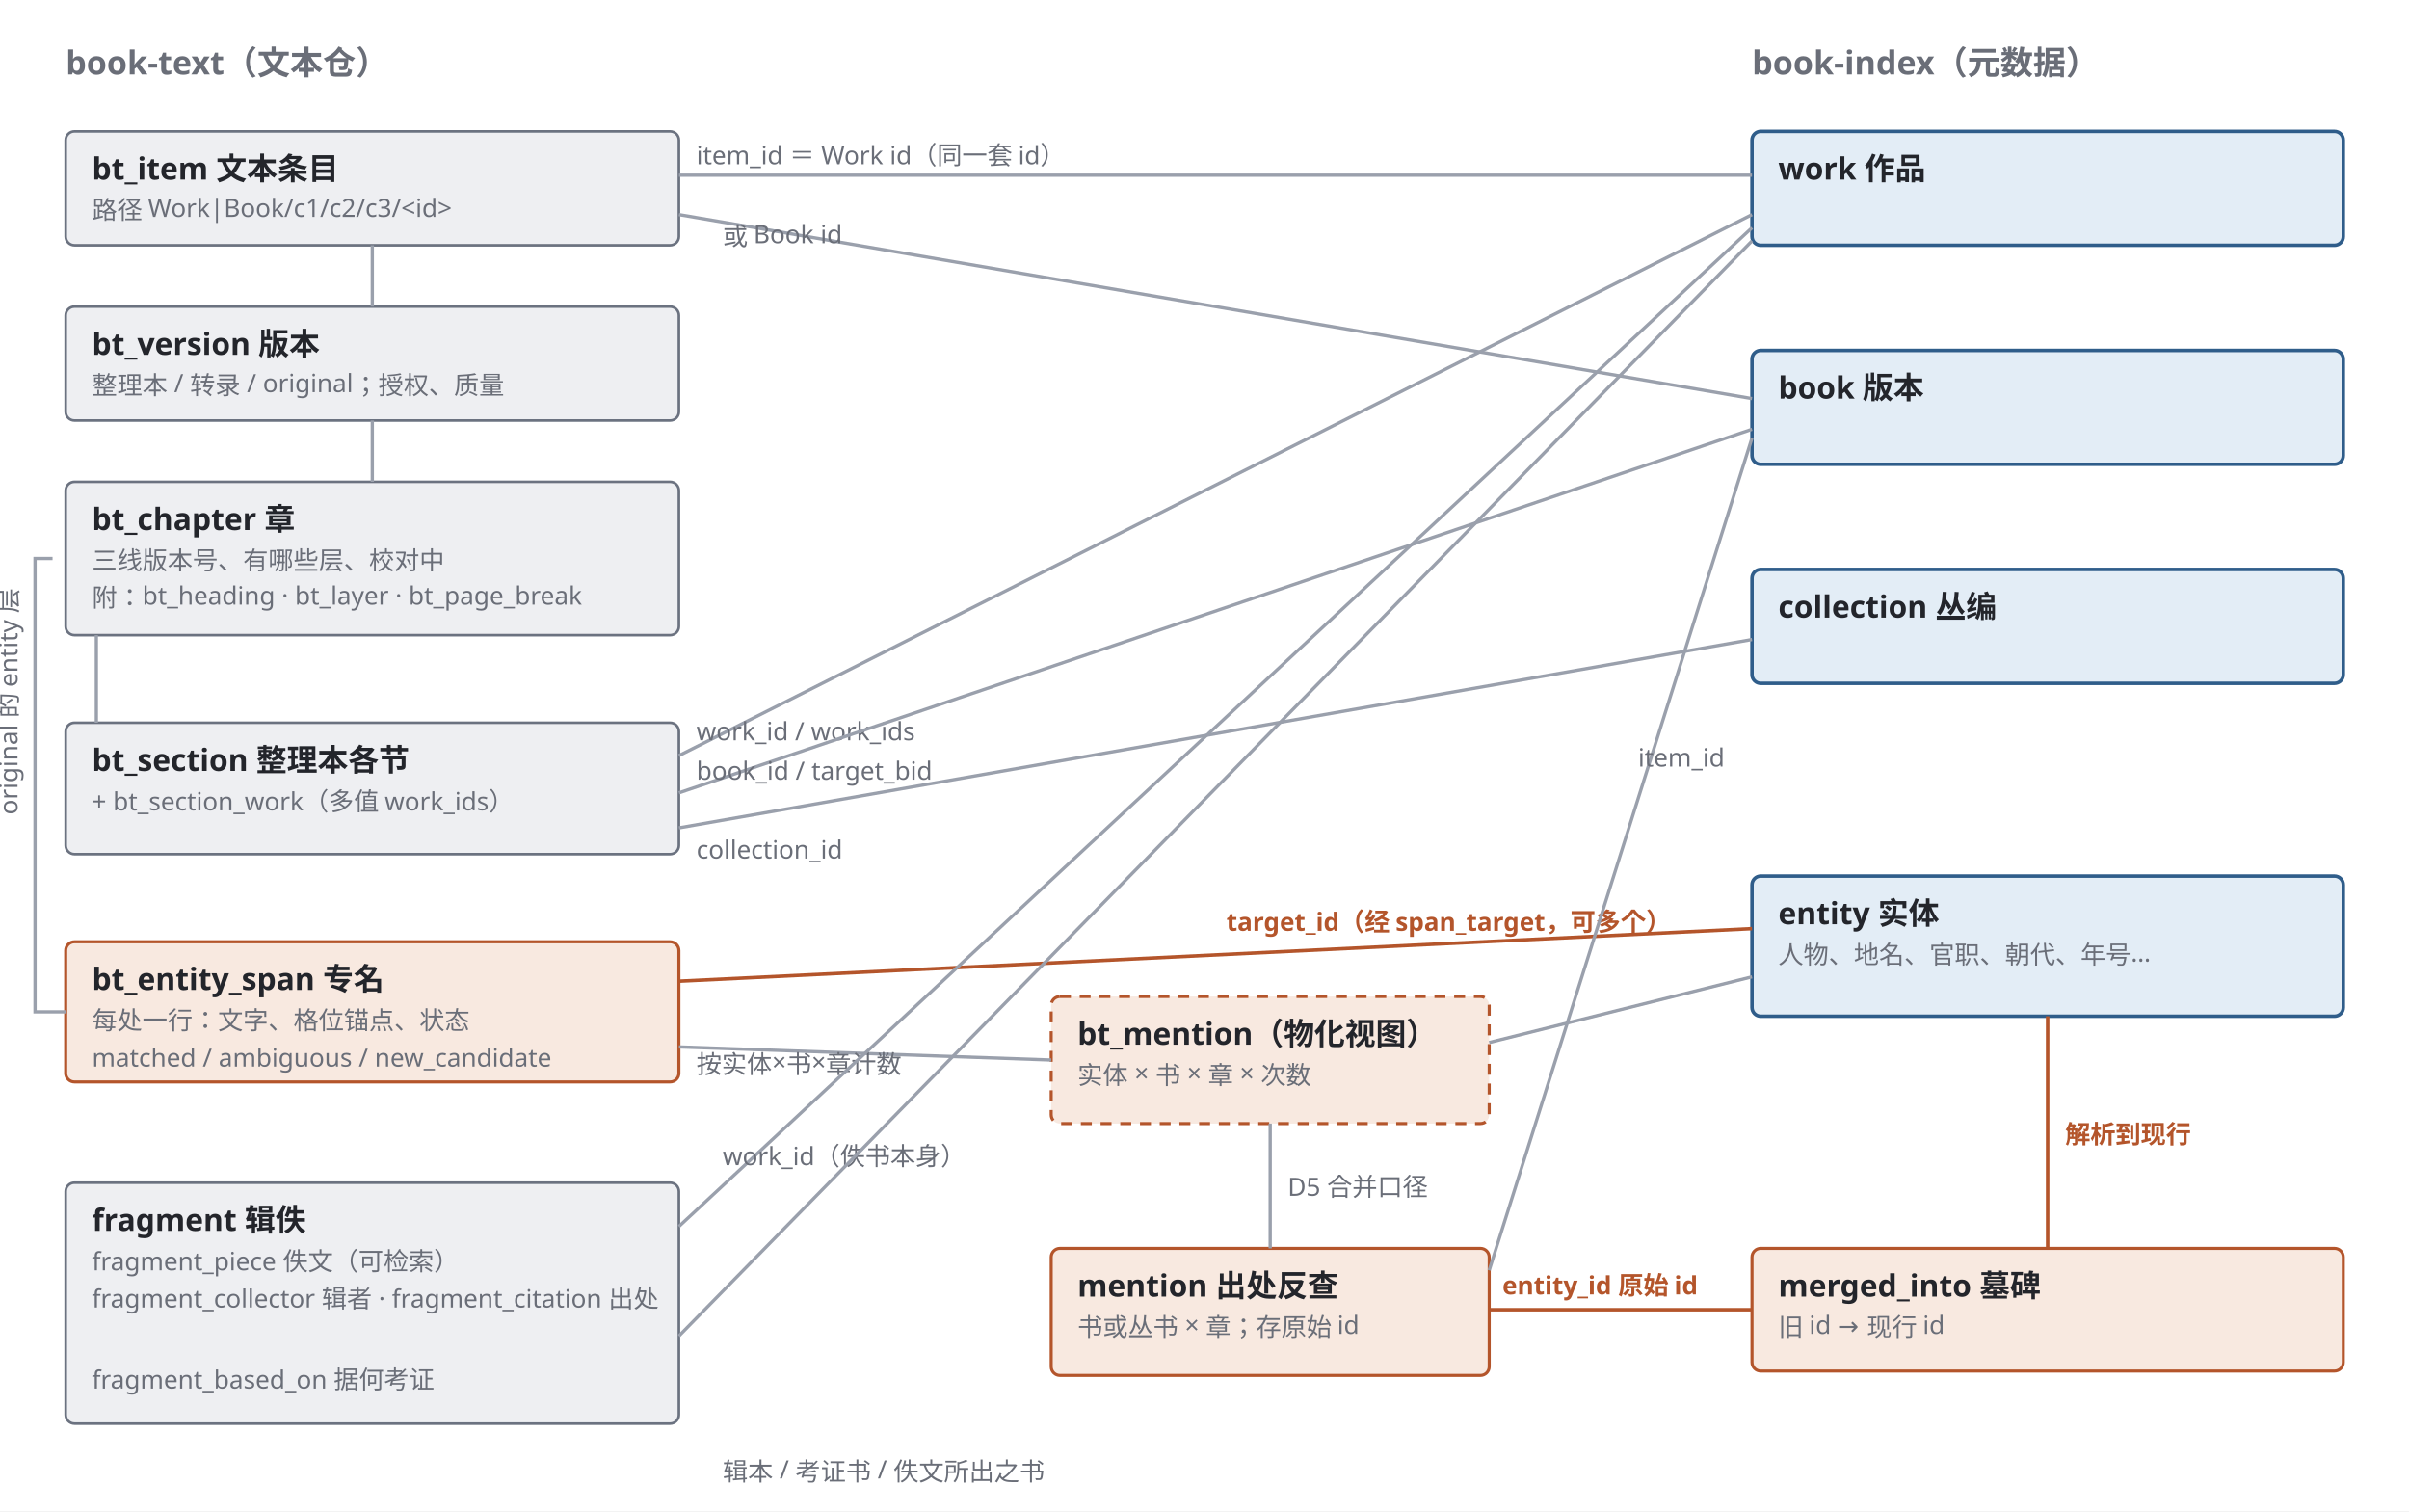
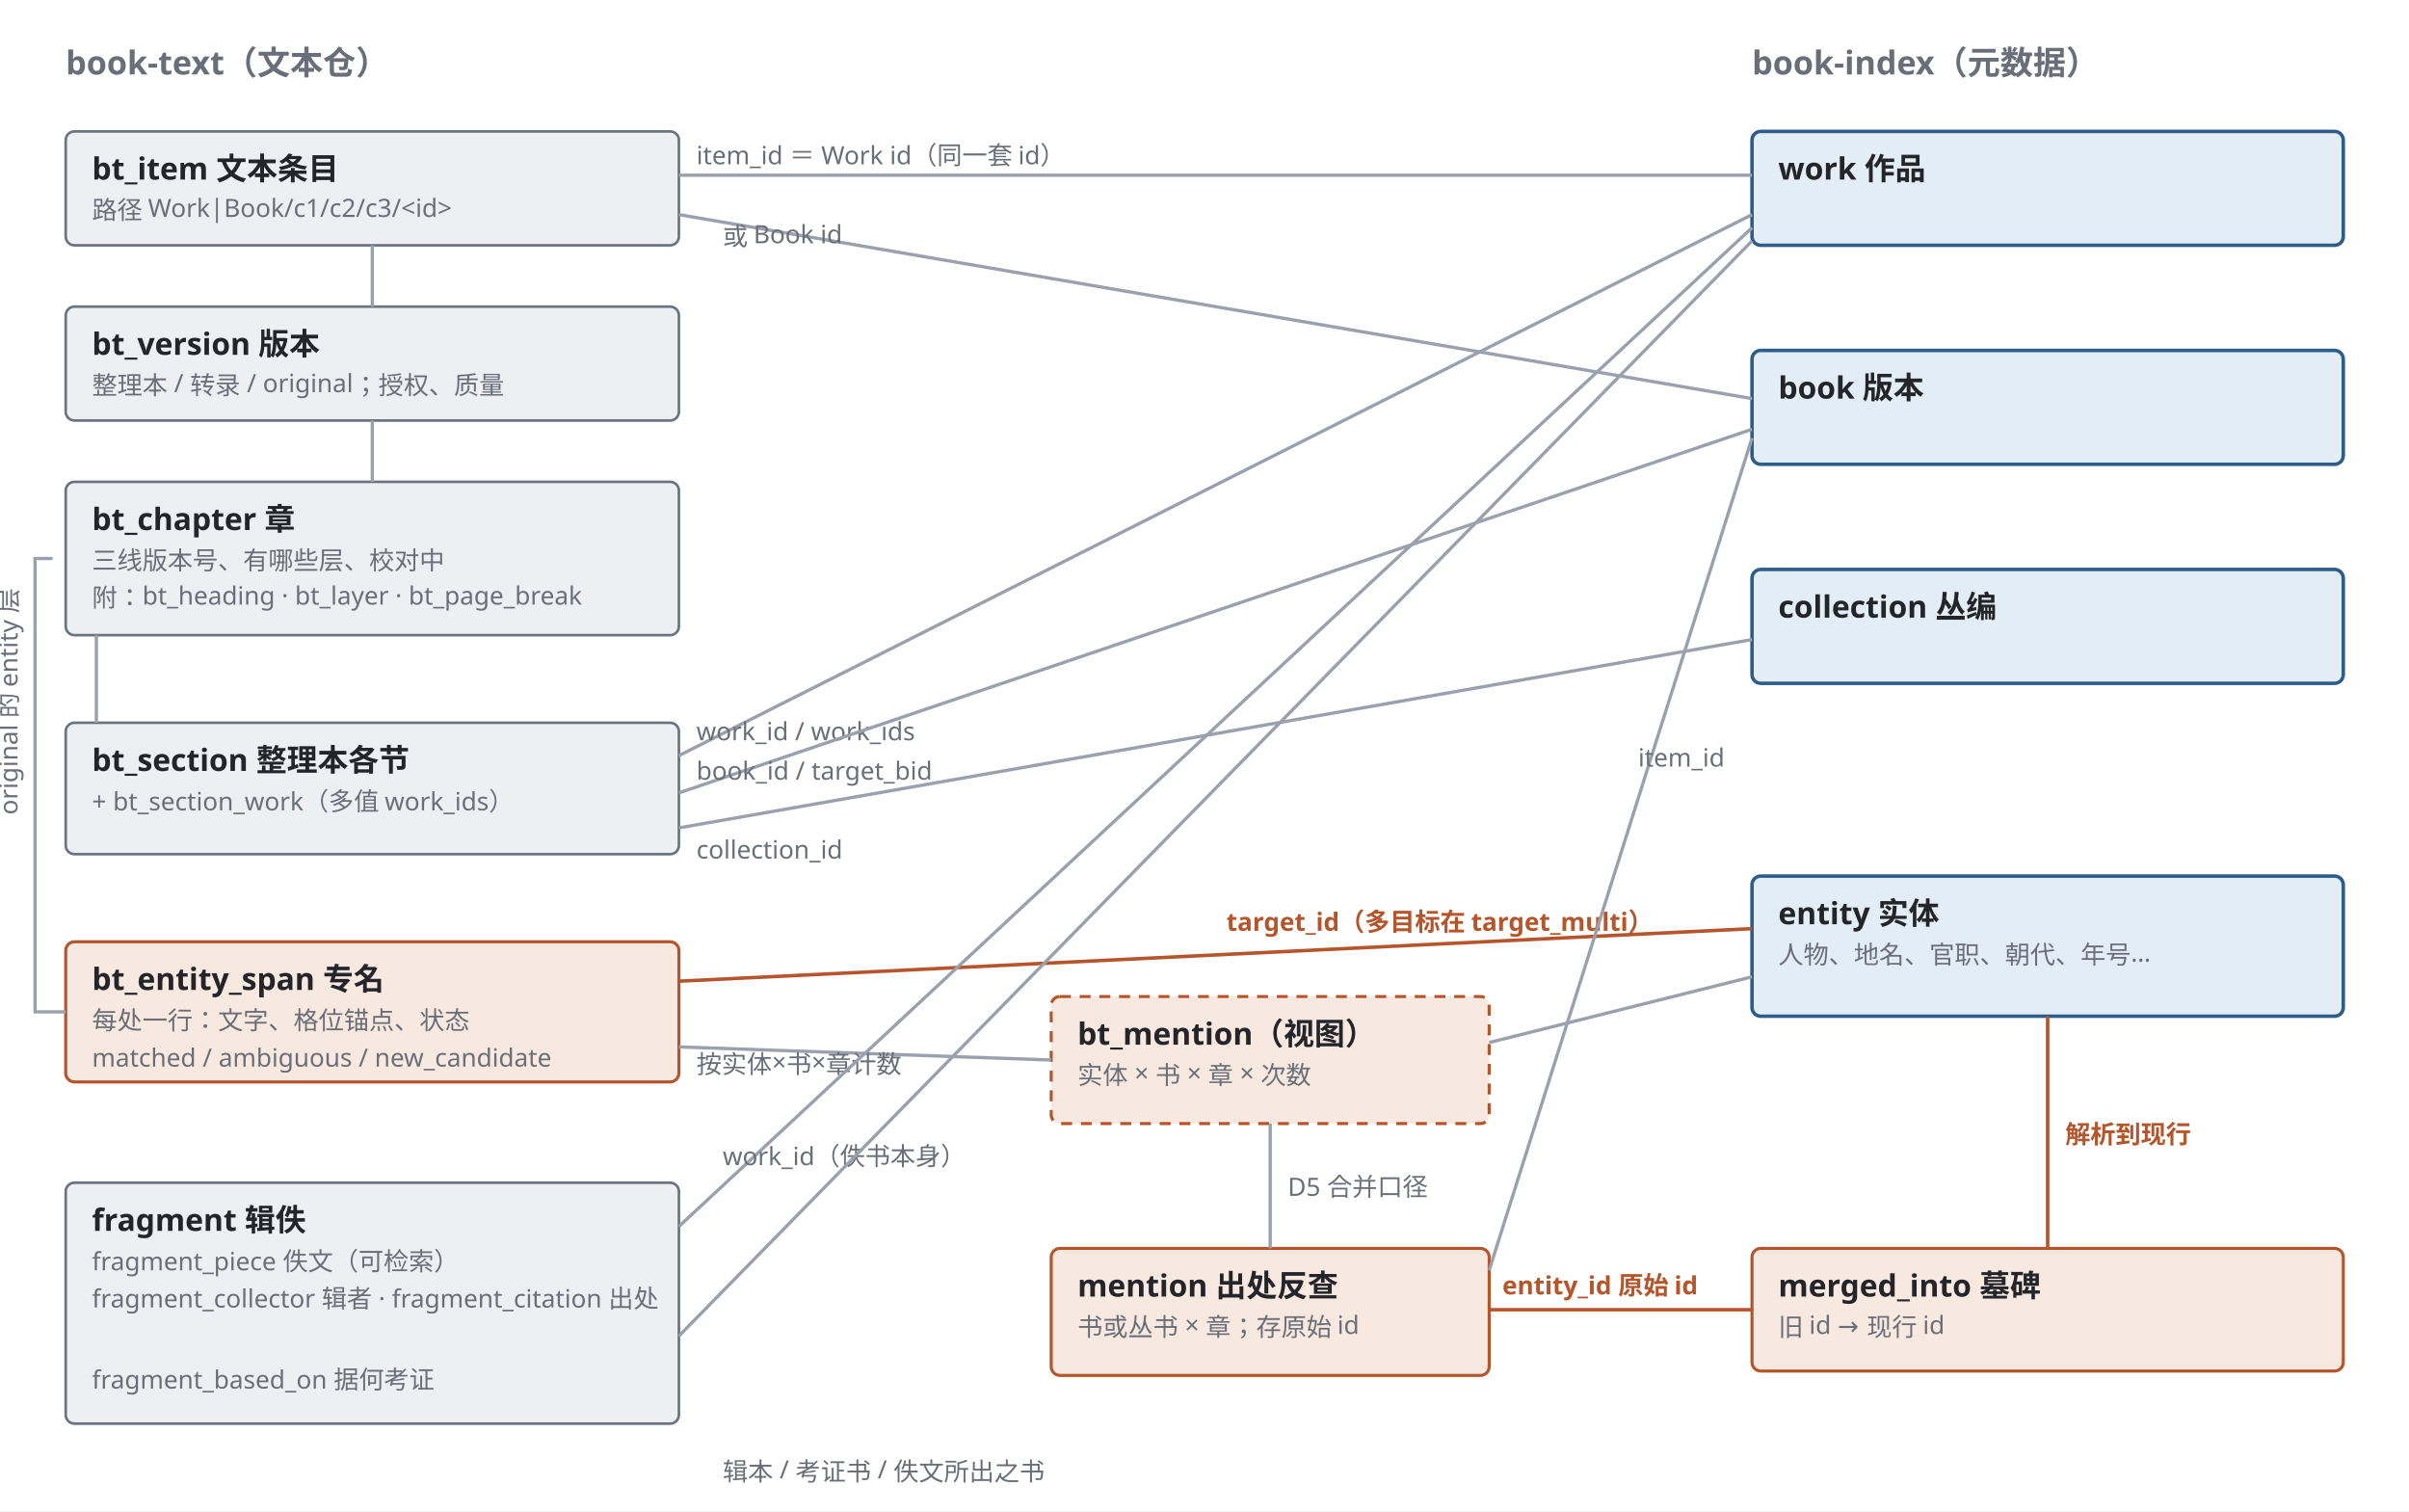
<svg xmlns="http://www.w3.org/2000/svg" viewBox="0 0 1100 690" role="img" aria-label="book-text 的文本条目、整理本、专名、辑佚各表如何经 id 指向 book-index 的作品、版本、丛编与实体">
  <style>text{fill:#23252b;font-size:12.5px;font-family:"Noto Sans SC","PingFang SC",sans-serif}
.t{font-weight:700;font-size:14px}.m{fill:#6a6e78;font-size:11.5px}
.main{fill:#e3edf6;stroke:#2f5d8a;stroke-width:1.6}
.sub{fill:#e2f0e8;stroke:#3f7a5a;stroke-width:1.2}
.det{fill:#eeeff2;stroke:#6b7280;stroke-width:1.2}
.rel{fill:#f8e9e0;stroke:#b4552b;stroke-width:1.4}
.e{stroke:#9aa0ac;stroke-width:1.5;fill:none}
.er{stroke:#b4552b;stroke-width:1.6;fill:none}
.h{font-size:15px;font-weight:700;fill:#6a6e78}.lab2{fill:#6a6e78;font-size:11.5px}h2{font-size:1.15rem;margin:0 0 10px}
.lab{fill:#b4552b;font-size:11.5px;font-weight:600}
</style>
  <rect width="100%" height="100%" fill="#ffffff" />
  <text class="h" x="30" y="34">book-text（文本仓）</text>
  <text class="h" x="800" y="34">book-index（元数据）</text>
  <rect class="det" x="30" y="60" width="280" height="52" rx="4" />
  <text class="t" x="42" y="82">bt_item 文本条目</text>
  <text class="m" x="42" y="100">路径 Work|Book/c1/c2/c3/&lt;id&gt;</text>
  <rect class="det" x="30" y="140" width="280" height="52" rx="4" />
  <text class="t" x="42" y="162">bt_version 版本</text>
  <text class="m" x="42" y="180">整理本 / 转录 / original；授权、质量</text>
  <rect class="det" x="30" y="220" width="280" height="70" rx="4" />
  <text class="t" x="42" y="242">bt_chapter 章</text>
  <text class="m" x="42" y="260">三线版本号、有哪些层、校对中</text>
  <text class="m" x="42" y="277">附：bt_heading · bt_layer · bt_page_break</text>
  <line class="e" x1="170" y1="112" x2="170" y2="140" marker-end="url(#a)" />
  <line class="e" x1="170" y1="192" x2="170" y2="220" marker-end="url(#a)" />
  <rect class="det" x="30" y="330" width="280" height="60" rx="4" />
  <text class="t" x="42" y="352">bt_section 整理本各节</text>
  <text class="m" x="42" y="370">+ bt_section_work（多值 work_ids）</text>
  <rect class="rel" x="30" y="430" width="280" height="64" rx="4" />
  <text class="t" x="42" y="452">bt_entity_span 专名</text>
  <text class="m" x="42" y="470">每处一行：文字、格位锚点、状态</text>
  <text class="m" x="42" y="487">matched / ambiguous / new_candidate</text>
  <path class="e" d="M44 290 V330" marker-end="url(#a)" />
  <path class="e" d="M24 255 H16 V462 H30" marker-end="url(#a)" />
  <text class="m" x="8" y="372" transform="rotate(-90 8 372)">original 的 entity 层</text>
  <rect class="det" x="30" y="540" width="280" height="110" rx="4" />
  <text class="t" x="42" y="562">fragment 辑佚</text>
  <text class="m" x="42" y="580">fragment_piece 佚文（可检索）</text>
  <text class="m" x="42" y="597">fragment_collector 辑者 · fragment_citation 出处</text>
  <text class="m" x="42" y="634">fragment_based_on 据何考证</text>
  <rect class="main" x="800" y="60" width="270" height="52" rx="4" />
  <text class="t" x="812" y="82">work 作品</text>
  <rect class="main" x="800" y="160" width="270" height="52" rx="4" />
  <text class="t" x="812" y="182">book 版本</text>
  <rect class="main" x="800" y="260" width="270" height="52" rx="4" />
  <text class="t" x="812" y="282">collection 丛编</text>
  <rect class="main" x="800" y="400" width="270" height="64" rx="4" />
  <text class="t" x="812" y="422">entity 实体</text>
  <text class="m" x="812" y="440">人物、地名、官职、朝代、年号…</text>
  <rect class="rel" x="800" y="570" width="270" height="56" rx="4" />
  <text class="t" x="812" y="592">merged_into 墓碑</text>
  <text class="m" x="812" y="610">旧 id → 现行 id</text>
  <path class="er" d="M935 570 V464" marker-end="url(#ar)" />
  <text class="lab" x="943" y="522">解析到现行</text>
  <rect class="rel" x="480" y="455" width="200" height="58" rx="4" stroke-dasharray="5 4" />
-   <text class="t" x="492" y="477">bt_mention（物化视图）</text>
+   <text class="t" x="492" y="477">bt_mention（视图）</text>
  <text class="m" x="492" y="495">实体 × 书 × 章 × 次数</text>
  <rect class="rel" x="480" y="570" width="200" height="58" rx="4" />
  <text class="t" x="492" y="592">mention 出处反查</text>
  <text class="m" x="492" y="610">书或丛书 × 章；存原始 id</text>
  <line class="e" x1="580" y1="513" x2="580" y2="570" marker-end="url(#a)" />
  <text class="lab2" x="588" y="546" text-anchor="start">D5 合并口径</text>
  <line class="e" x1="310" y1="80" x2="800" y2="80" marker-end="url(#a)" />
  <text class="lab2" x="318" y="75" text-anchor="start">item_id ＝ Work id（同一套 id）</text>
  <line class="e" x1="310" y1="98" x2="800" y2="182" marker-end="url(#a)" />
  <text class="lab2" x="330" y="112" text-anchor="start">或 Book id</text>
  <line class="e" x1="310" y1="345" x2="800" y2="98" marker-end="url(#a)" />
  <text class="lab2" x="318" y="338" text-anchor="start">work_id / work_ids</text>
  <line class="e" x1="310" y1="362" x2="800" y2="196" marker-end="url(#a)" />
  <text class="lab2" x="318" y="356" text-anchor="start">book_id / target_bid</text>
  <line class="e" x1="310" y1="378" x2="800" y2="292" marker-end="url(#a)" />
  <text class="lab2" x="318" y="392" text-anchor="start">collection_id</text>
  <line class="er" x1="310" y1="448" x2="800" y2="424" marker-end="url(#ar)" />
-   <text class="lab" x="560" y="425" text-anchor="start">target_id（经 span_target，可多个）</text>
+   <text class="lab" x="560" y="425" text-anchor="start">target_id（多目标在 target_multi）</text>
  <line class="e" x1="310" y1="478" x2="480" y2="484" marker-end="url(#a)" />
  <text class="lab2" x="318" y="490" text-anchor="start">按实体×书×章计数</text>
  <line class="e" x1="680" y1="476" x2="800" y2="446" marker-end="url(#a)" />
  <text class="lab2" x="668" y="445" text-anchor="start" />
  <line class="er" x1="680" y1="598" x2="800" y2="598" marker-end="url(#ar)" />
  <text class="lab" x="686" y="591" text-anchor="start">entity_id 原始 id</text>
  <line class="e" x1="680" y1="580" x2="800" y2="200" marker-end="url(#a)" />
  <text class="lab2" x="748" y="350" text-anchor="start">item_id</text>
  <line class="e" x1="310" y1="560" x2="800" y2="104" marker-end="url(#a)" />
  <text class="lab2" x="330" y="532" text-anchor="start">work_id（佚书本身）</text>
  <line class="e" x1="310" y1="610" x2="800" y2="110" marker-end="url(#a)" />
  <text class="lab2" x="330" y="676" text-anchor="start">辑本 / 考证书 / 佚文所出之书</text>
</svg>
